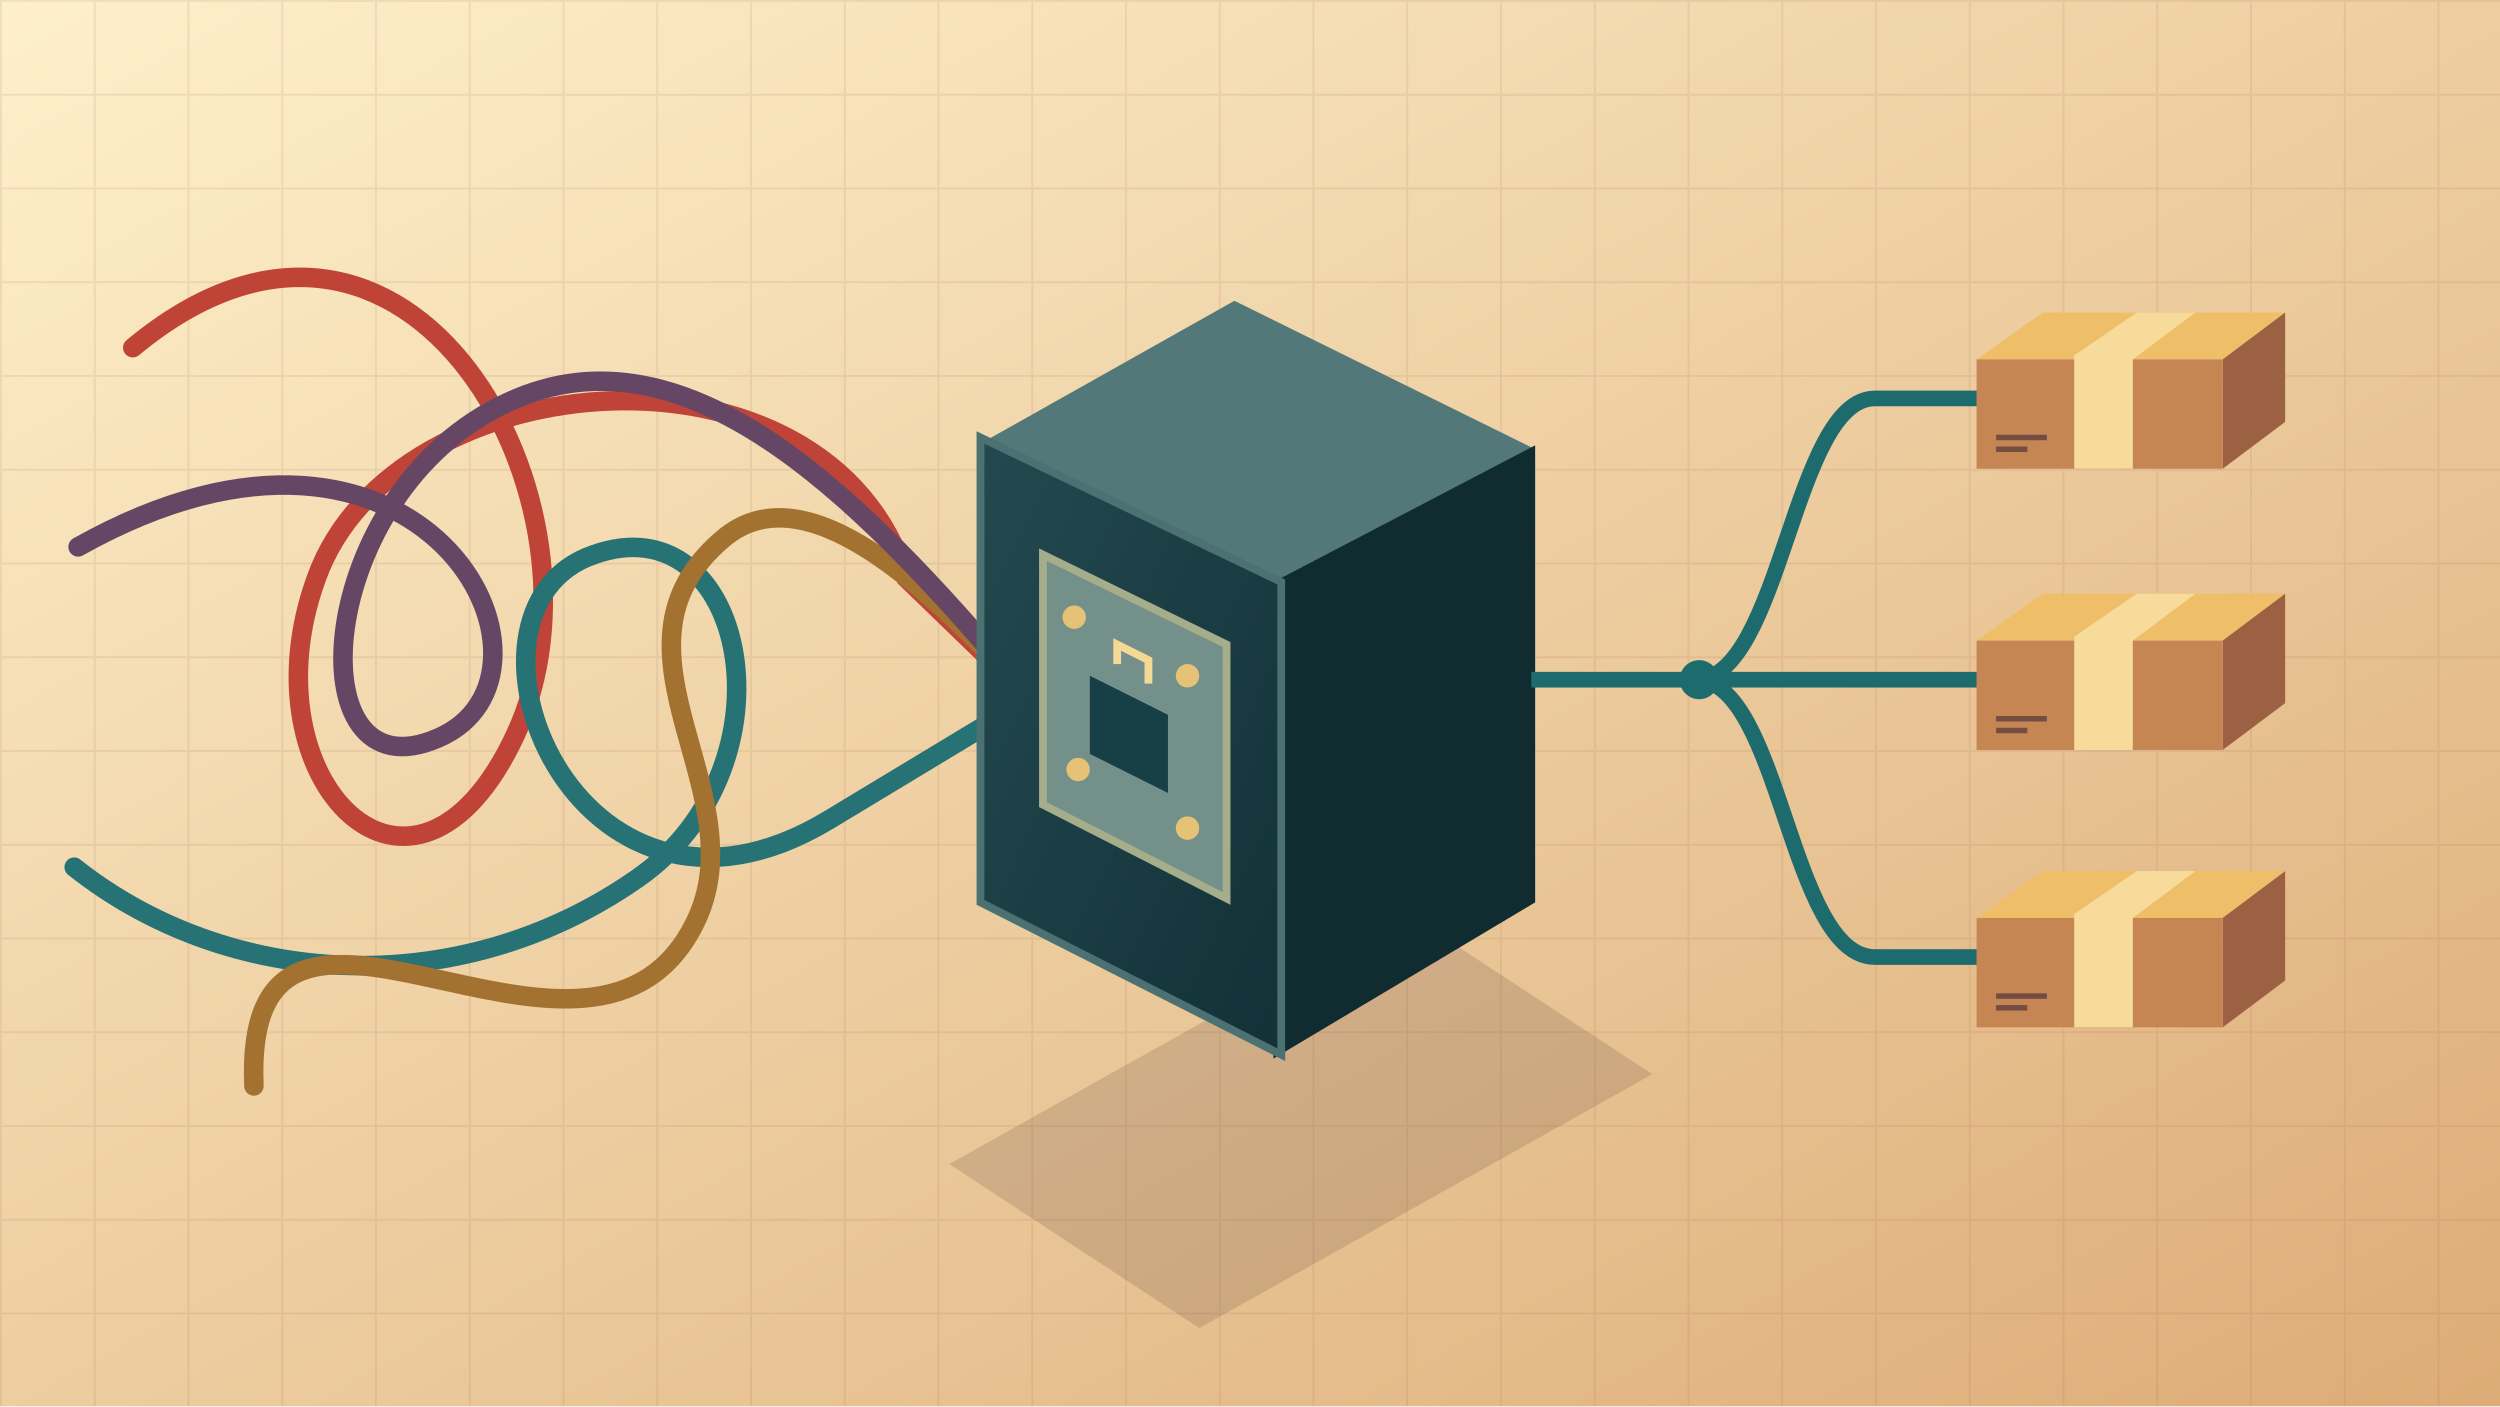
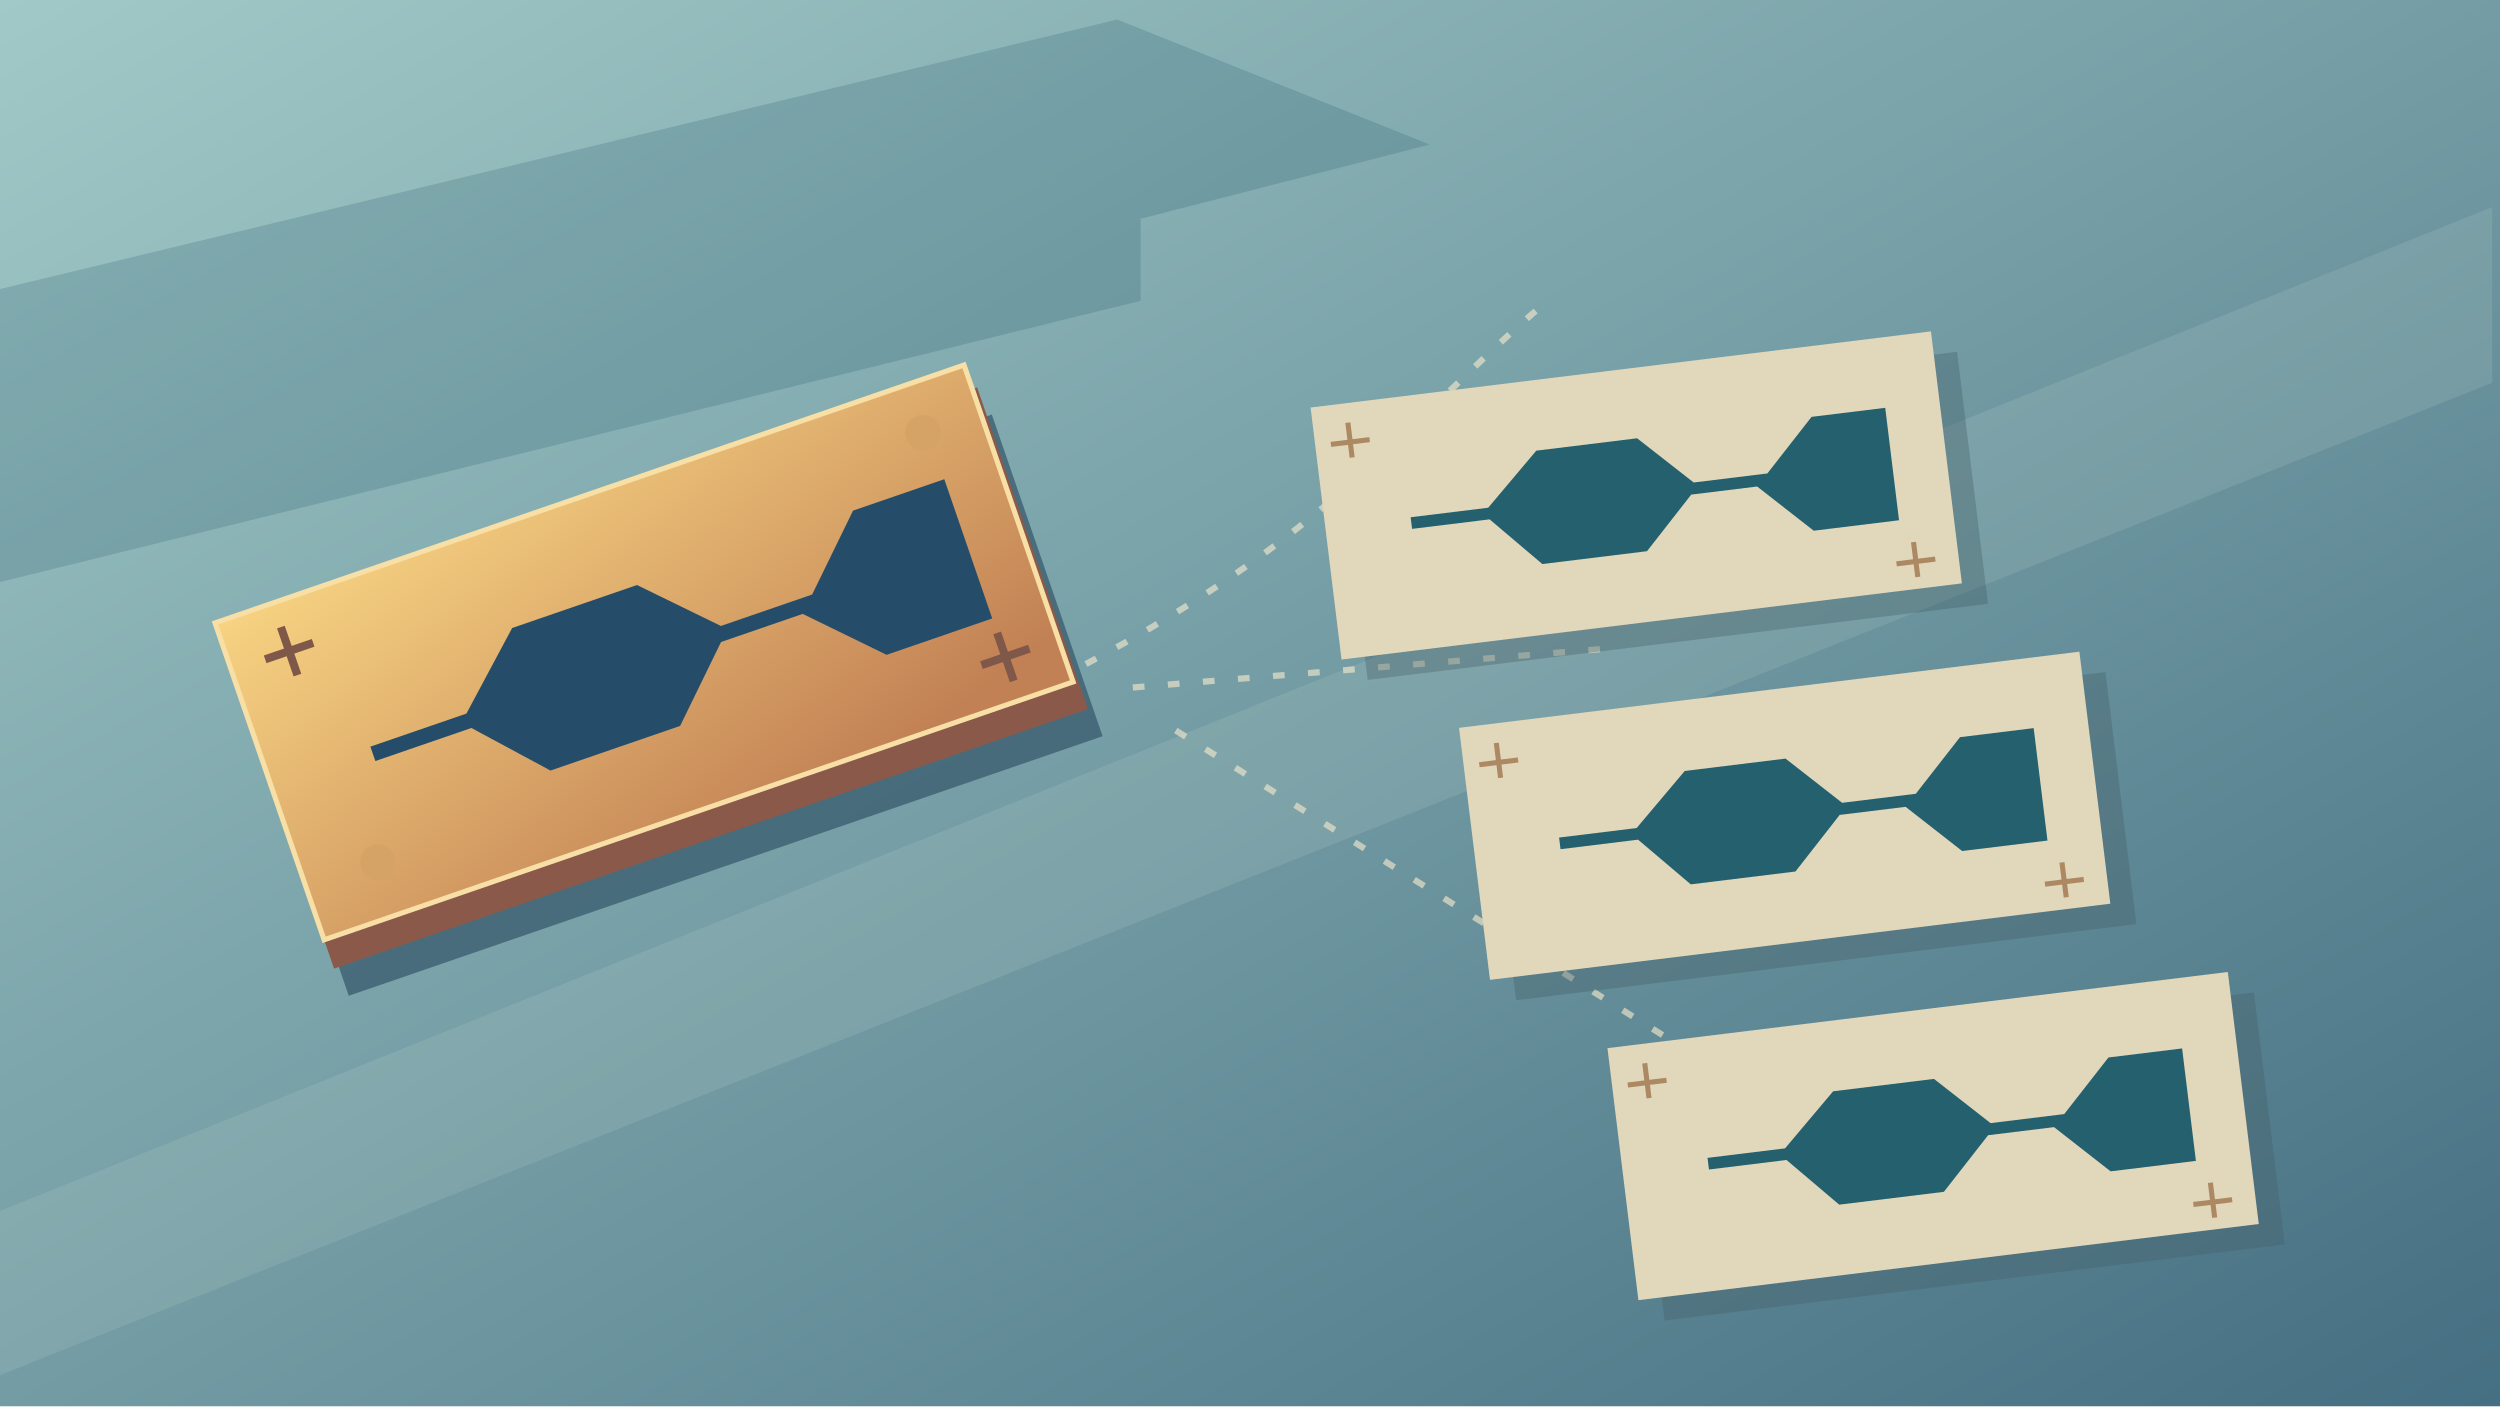
<svg xmlns="http://www.w3.org/2000/svg" width="100%" height="100%" viewBox="0 0 640 360" preserveAspectRatio="xMidYMid slice">
  <defs>
-     <linearGradient id="sand" x2="1" y2="1">
-       <stop stop-color="#fef0cb" />
-       <stop offset="1" stop-color="#ddac77" />
+     <linearGradient id="sky" x2="1" y2="1">
+       <stop stop-color="#a1c9c7" />
+       <stop offset="1" stop-color="#456f82" />
    </linearGradient>
-     <linearGradient id="press" x2="1" y2="1">
-       <stop stop-color="#234a50" />
-       <stop offset="1" stop-color="#123037" />
+     <linearGradient id="brass" x2=".8" y2="1">
+       <stop stop-color="#f7d382" />
+       <stop offset="1" stop-color="#c28154" />
    </linearGradient>
-     <pattern id="bench" width="24" height="24" patternUnits="userSpaceOnUse">
-       <path d="M24 0H0v24" fill="none" stroke="#9b5d49" opacity=".12" />
-     </pattern>
-     <g id="parcel">
-       <path d="M0 12L17 0h62l-16 12z" fill="#efbe69" />
-       <path d="M63 12L79 0v28L63 40z" fill="#9c6143" />
-       <path d="M0 12h63v28H0z" fill="#c58654" />
-       <path d="M25 11L41 0h15L40 12v28H25z" fill="#f6db9b" />
-       <path d="M5 32h13m-13 3h8" stroke="#744d42" stroke-width="1.4" />
+     <path id="motif" d="M10 30h20l14-13h26l13 13h19l13-13h19v29h-22L99 33H82L69 46H42L30 33H10z" />
+     <g id="trace">
+       <path d="M5 6h160v65H5z" fill="#435f68" opacity=".37" transform="translate(6 6)" />
+       <path d="M5 6h160v65H5z" fill="#e1d8bc" />
+       <path d="M14 11v9m-5-4h10m135 43v9m-5-4h10" stroke="#ac8863" stroke-width="1.3" />
+       <use href="#motif" fill="#24606e" transform="translate(17 7)" />
    </g>
  </defs>
-   <rect width="640" height="360" fill="url(#sand)" />
-   <rect width="640" height="360" fill="url(#bench)" />
-   <path d="M34 89c71-59 125 41 98 99-26 56-70 12-51-40 20-56 131-65 151 0l32 31" fill="none" stroke="#bf4437" stroke-width="5" stroke-linecap="round" />
-   <path d="M19 222c39 31 98 35 144 3 42-29 28-97-11-83-41 14-5 107 60 68l53-32" fill="none" stroke="#267275" stroke-width="5" stroke-linecap="round" />
-   <path d="M65 278c-3-72 84 11 112-40 19-34-26-71 8-100 21-18 53 12 80 42" fill="none" stroke="#a37230" stroke-width="5" stroke-linecap="round" />
-   <path d="M20 140c89-50 130 33 92 49-37 16-32-63 18-86 47-22 93 27 135 77" fill="none" stroke="#654765" stroke-width="5" stroke-linecap="round" />
-   <path d="M243 298l116-65 64 42-116 65z" fill="#6a4d45" opacity=".21" />
-   <path d="M252 113l64-36 77 38-65 35z" fill="#527879" />
-   <path d="M326 149l67-35v117l-67 40z" fill="#102c30" />
-   <path d="M251 112l77 37v121l-77-39z" fill="url(#press)" stroke="#4b7173" stroke-width="2" />
-   <path d="M267 142l47 23v65l-47-24z" fill="#74908a" stroke="#a5ad8a" stroke-width="2" />
-   <g fill="#e6c276">
-     <circle cx="275" cy="158" r="3" />
-     <circle cx="304" cy="173" r="3" />
-     <circle cx="276" cy="197" r="3" />
-     <circle cx="304" cy="212" r="3" />
+   <rect width="640" height="360" fill="url(#sky)" />
+   <path d="M0 310L638 53v45L0 352z" fill="#d5e3d4" opacity=".14" />
+   <path d="M0 74l286-69 80 32L0 131zm0 42l292-68v29L0 149z" fill="#204e66" opacity=".2" />
+   <g transform="translate(63 116) rotate(-19 111 52) scale(1.3)">
+     <path d="M2 15h157v67H2z" fill="#34576b" opacity=".72" />
+     <path d="M1 9h157v67H1z" fill="#8a5949" />
+     <path d="M1 4h156v66H1z" fill="url(#brass)" stroke="#f7dfa6" />
+     <use href="#motif" fill="#254d69" transform="translate(12 7)" />
+     <path d="M13 9v10m-5-5h10m128 42v10m-5-5h10" stroke="#805849" stroke-width="1.6" />
+     <circle cx="16" cy="59" r="3.5" fill="#d6a366" />
+     <circle cx="145" cy="14" r="3.5" fill="#d6a366" />
  </g>
-   <path d="M279 173l20 10v20l-20-10z" fill="#173f46" />
-   <path d="M286 170v-5l8 4v6" stroke="#f4d895" stroke-width="2" fill="none" />
-   <path d="M392 174h42c22 0 25-72 46-72h35m-123 72h123m-123 0h42c22 0 24 71 46 71h35" fill="none" stroke="#1e6b6d" stroke-width="4" />
-   <circle cx="435" cy="174" r="5" fill="#1e6b6d" />
-   <use href="#parcel" x="506" y="80" />
-   <use href="#parcel" x="506" y="152" />
-   <use href="#parcel" x="506" y="223" />
+   <path d="M278 170C342 136 361 107 395 78m-105 98l122-10m-111 21l163 102" stroke="#f2e8cb" stroke-dasharray="3 6" stroke-width="1.6" fill="none" opacity=".64" />
+   <use href="#trace" transform="translate(333 89) rotate(-7 80 31)" />
+   <use href="#trace" transform="translate(371 171) rotate(-7 80 31)" />
+   <use href="#trace" transform="translate(409 253) rotate(-7 80 31)" />
</svg>
